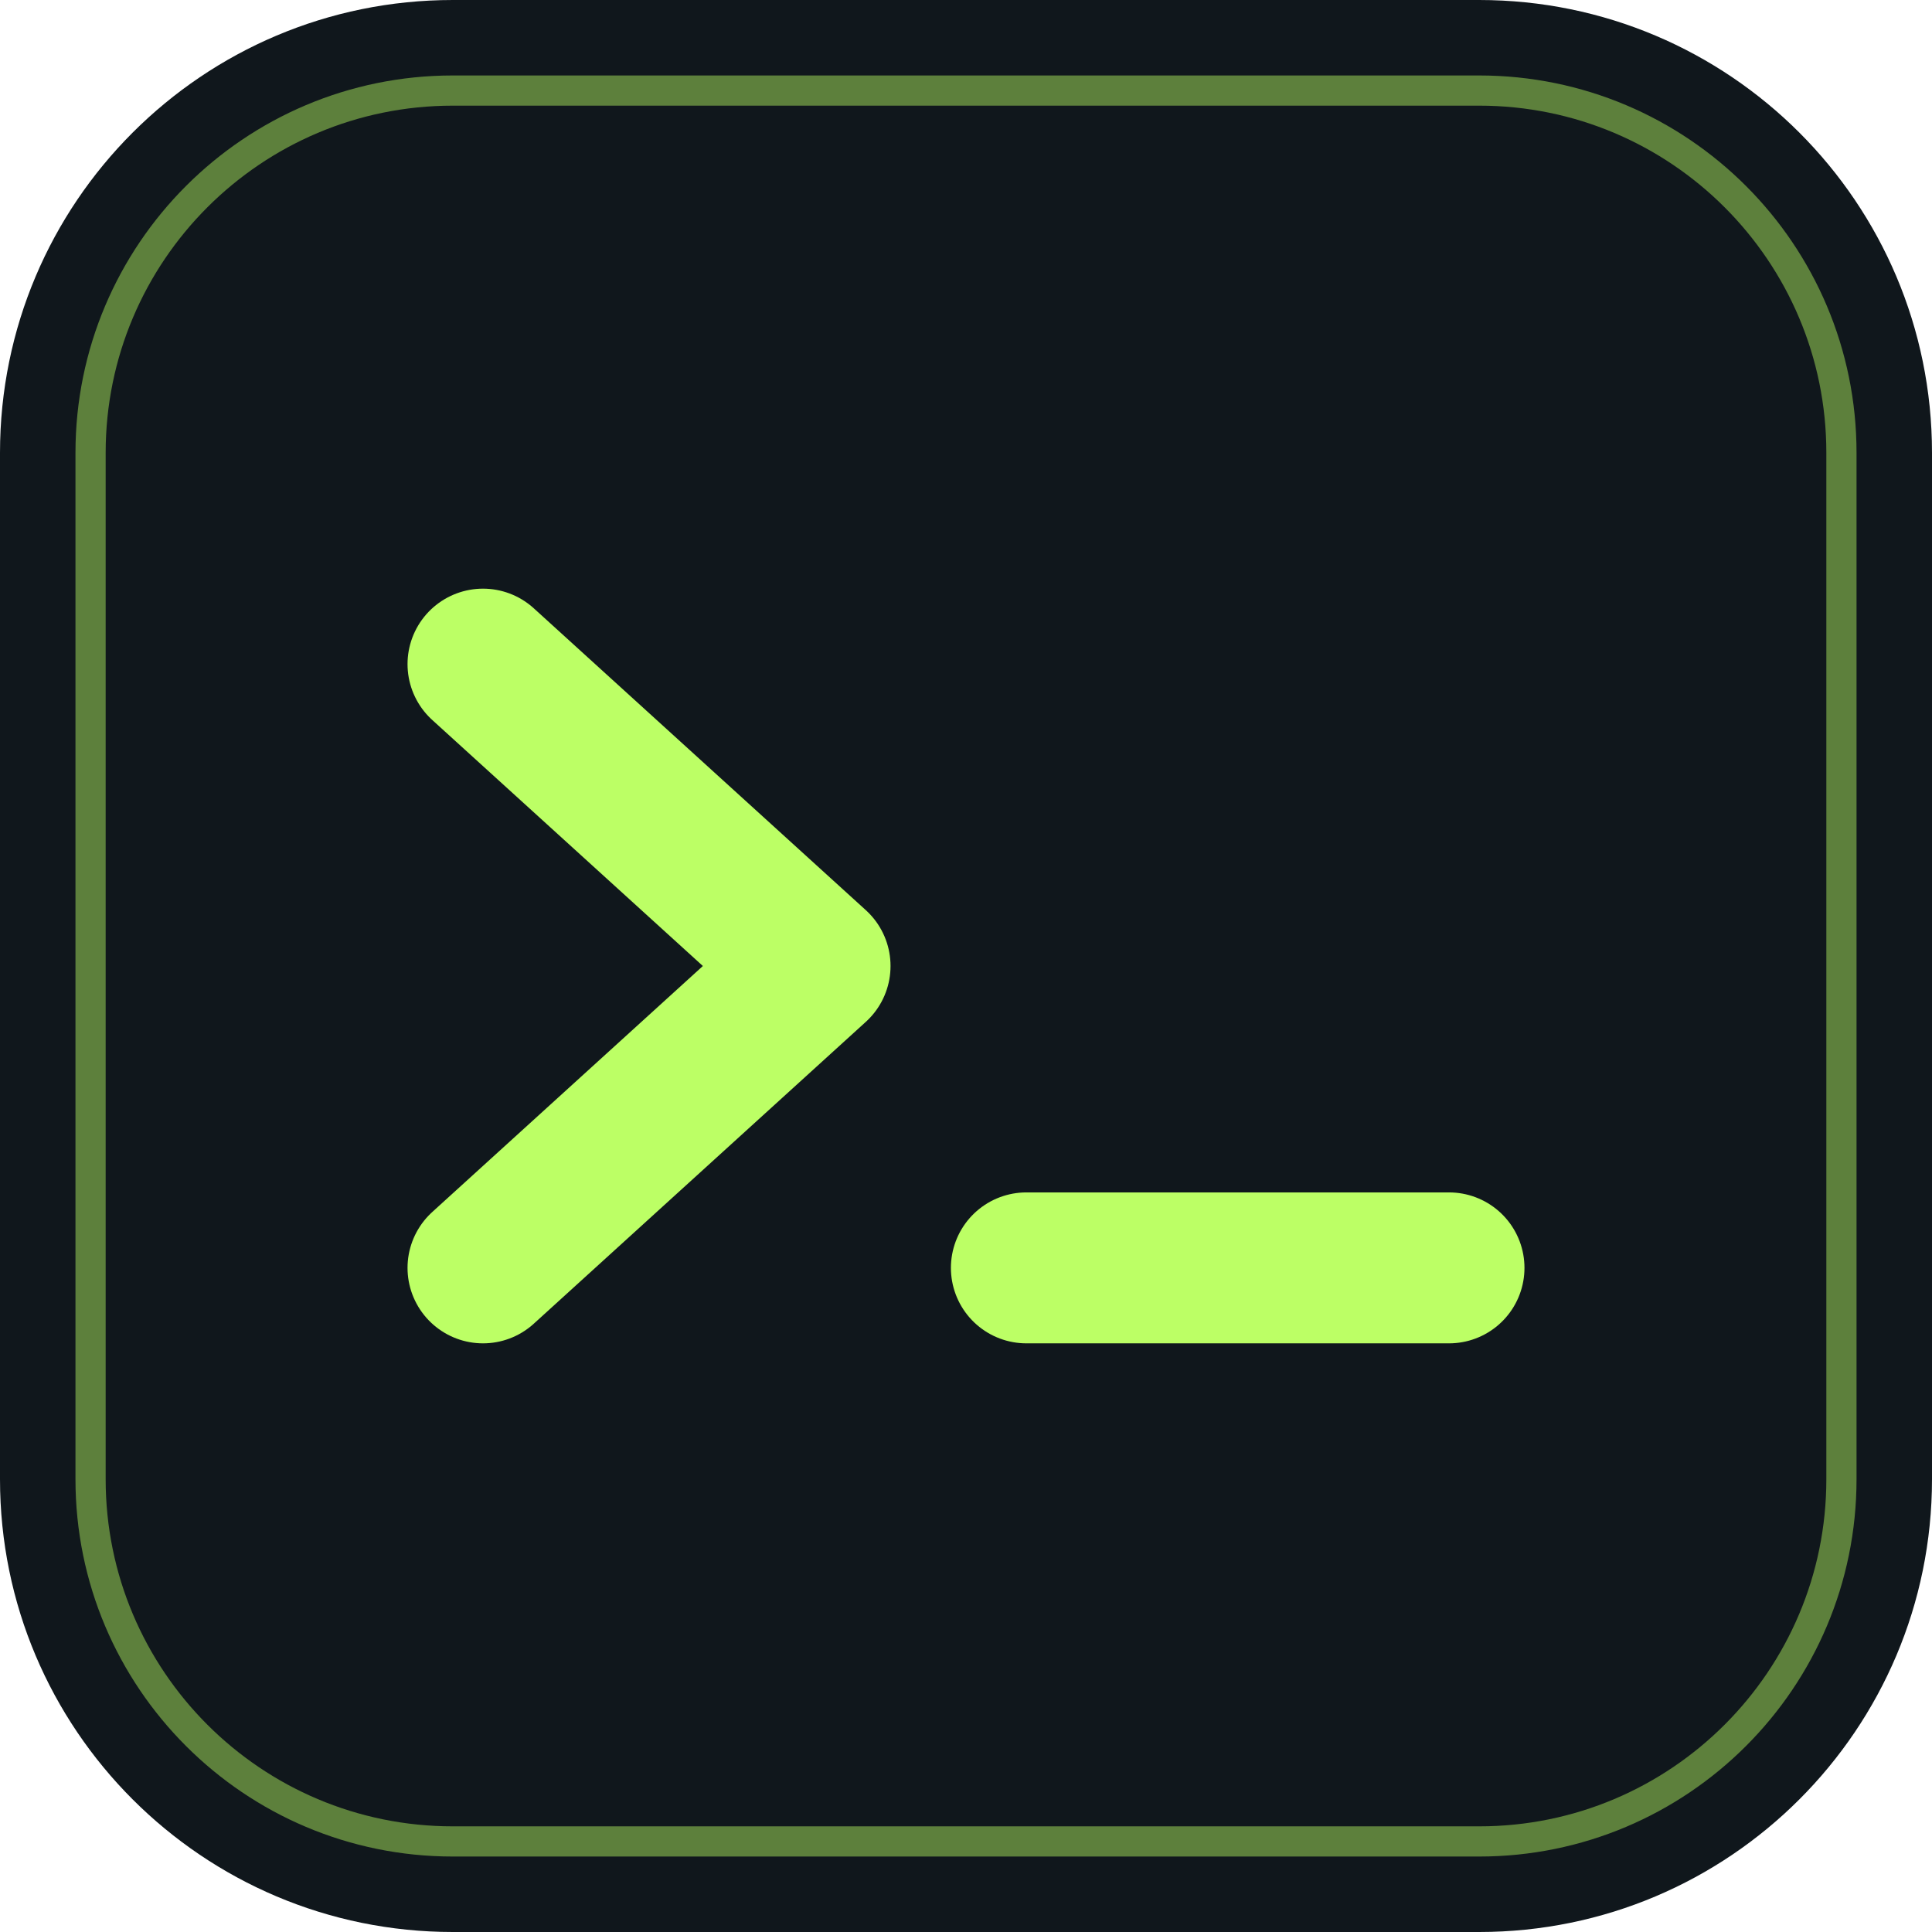
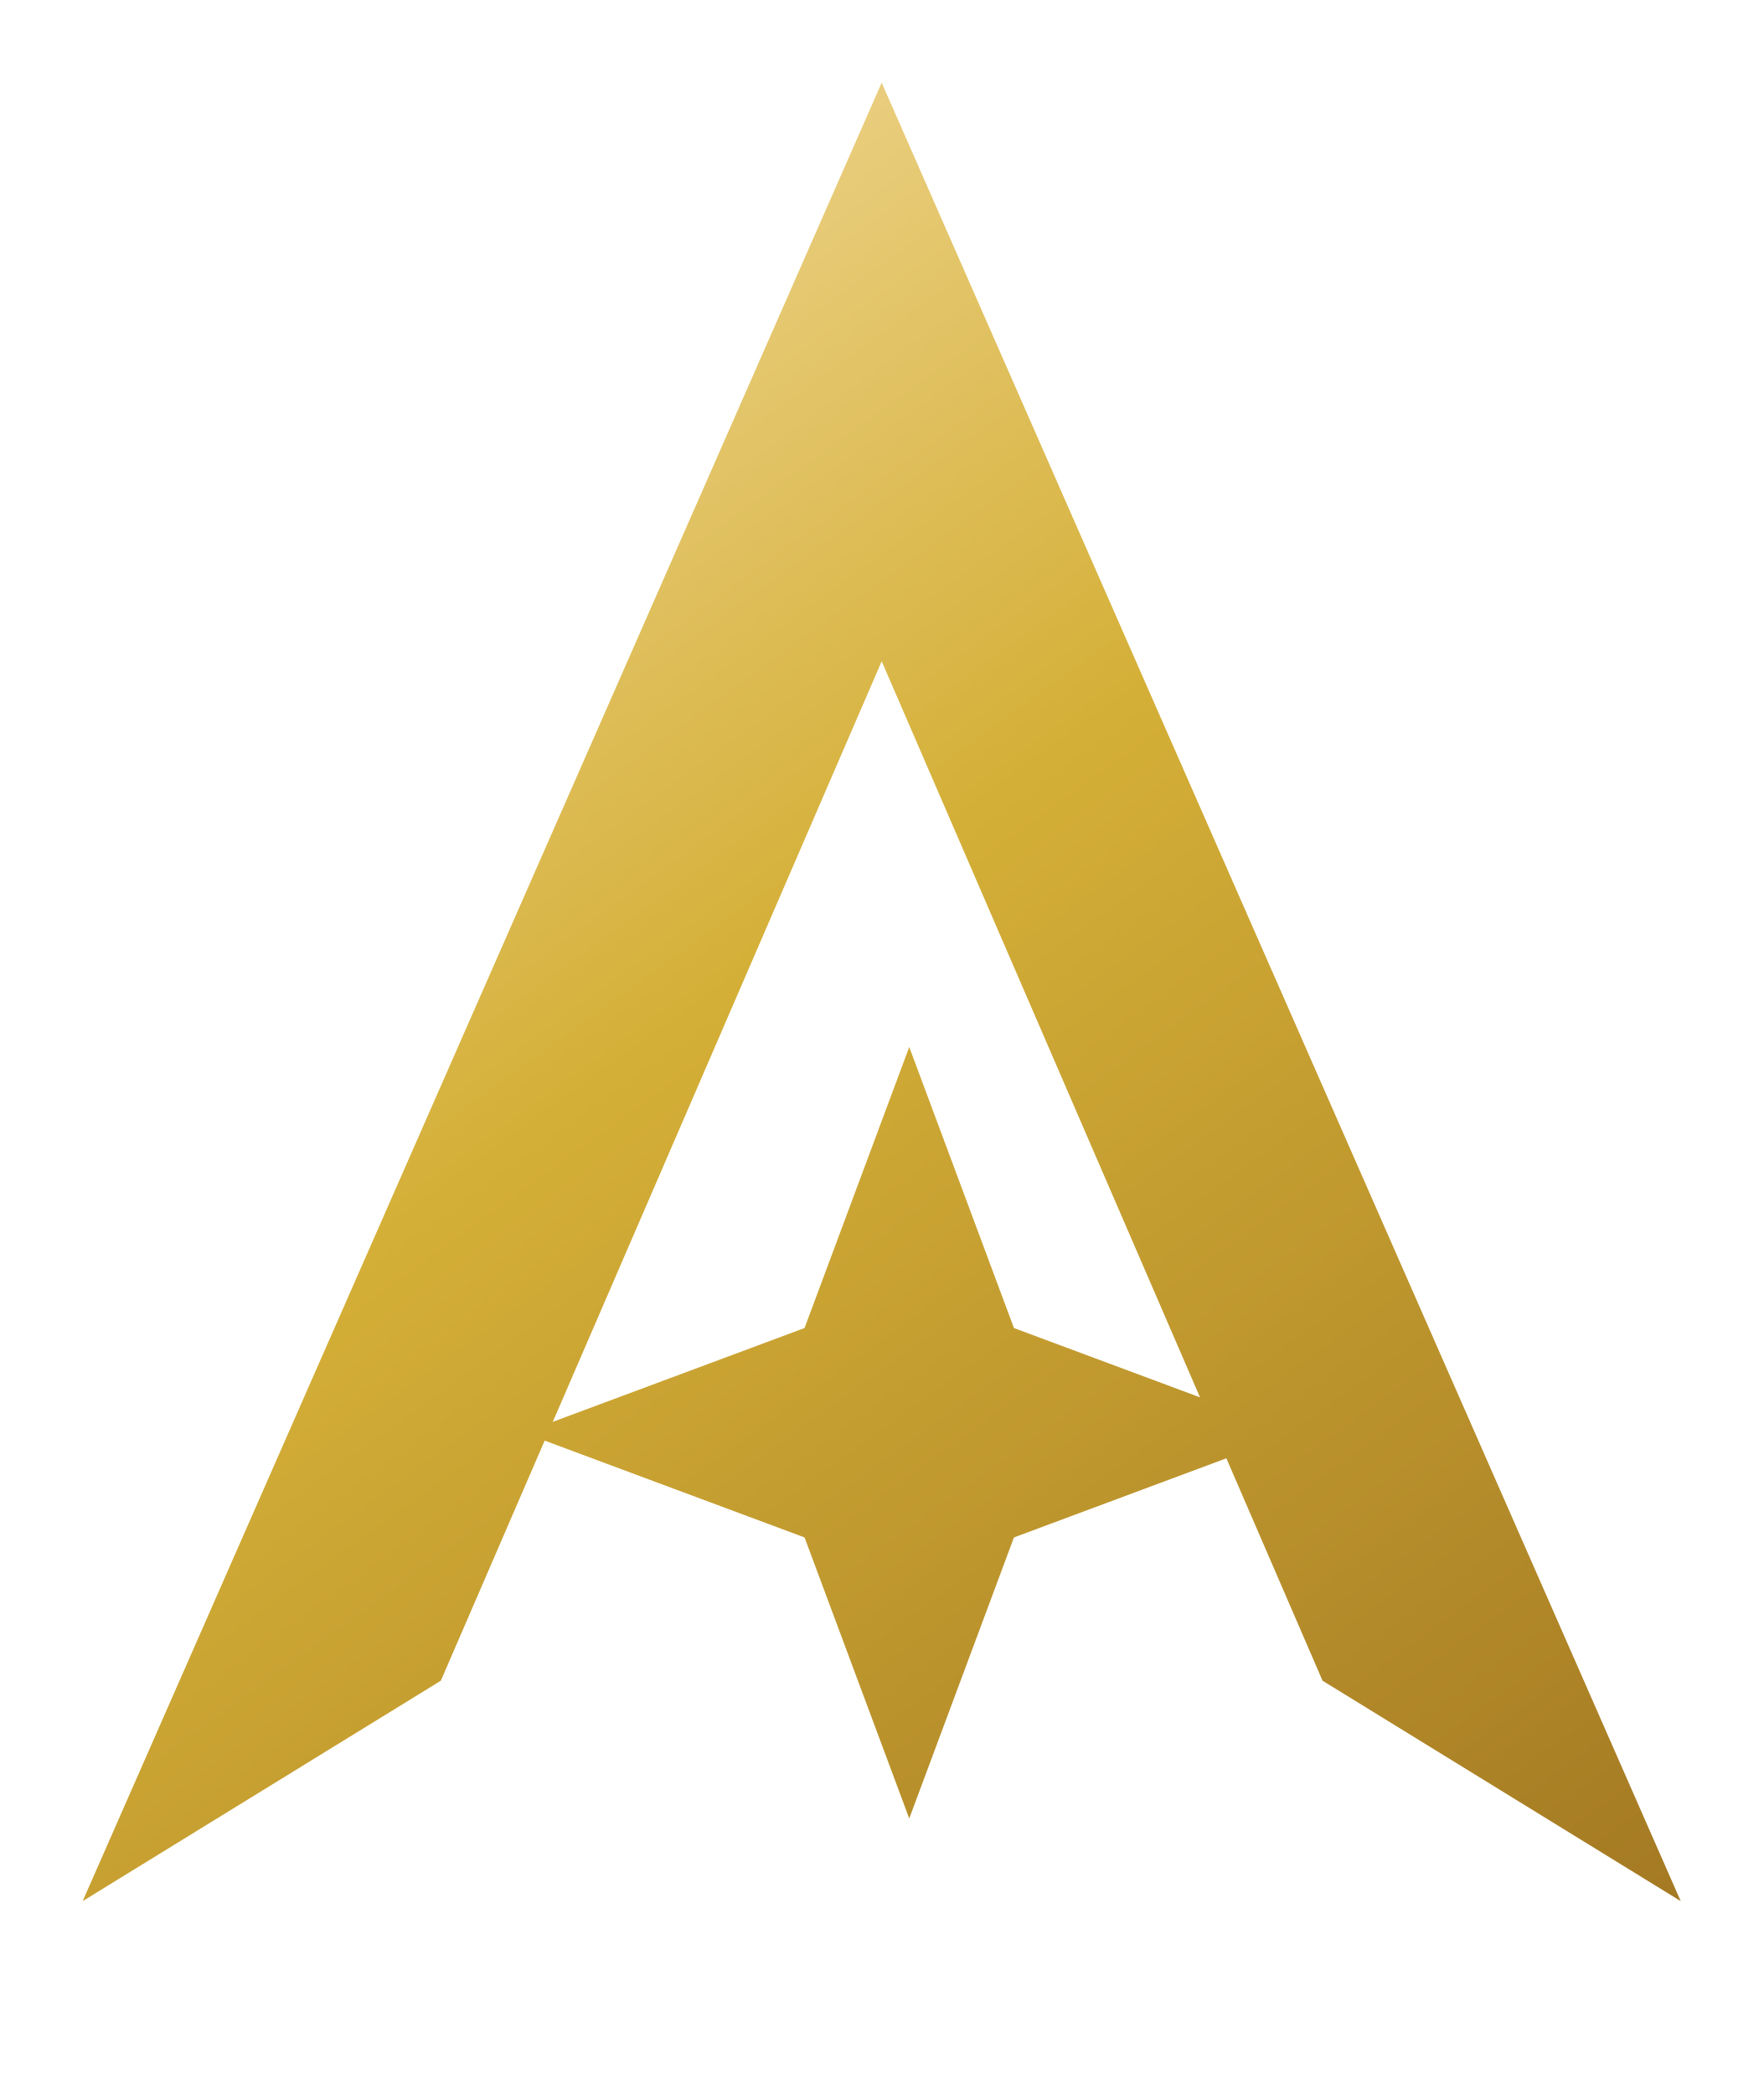
- <svg xmlns="http://www.w3.org/2000/svg" viewBox="0 0 64 64">
-   <rect width="64" height="64" rx="15" fill="#10171c" />
-   <rect x="3" y="3" width="58" height="58" rx="12" fill="none" stroke="#bcff65" stroke-opacity=".45" />
-   <path d="m16 22 11 10-11 10m18 0h14" fill="none" stroke="#bcff65" stroke-width="5" stroke-linecap="round" stroke-linejoin="round" />
+ <svg xmlns="http://www.w3.org/2000/svg" viewBox="0 0 64 76" fill="none">
+   <defs>
+     <linearGradient id="g" x1="8" y1="0" x2="60" y2="72" gradientUnits="userSpaceOnUse">
+       <stop stop-color="#F8E3AF" />
+       <stop offset=".45" stop-color="#D4AF37" />
+       <stop offset="1" stop-color="#A27722" />
+     </linearGradient>
+   </defs>
+   <path d="M32 3 3 69l13-8L32 24l16 37 13 8L32 3Z" fill="url(#g)" />
+   <path d="m33 38 3.8 10.2L47 52l-10.2 3.8L33 66l-3.8-10.2L19 52l10.2-3.8L33 38Z" fill="url(#g)" />
</svg>
